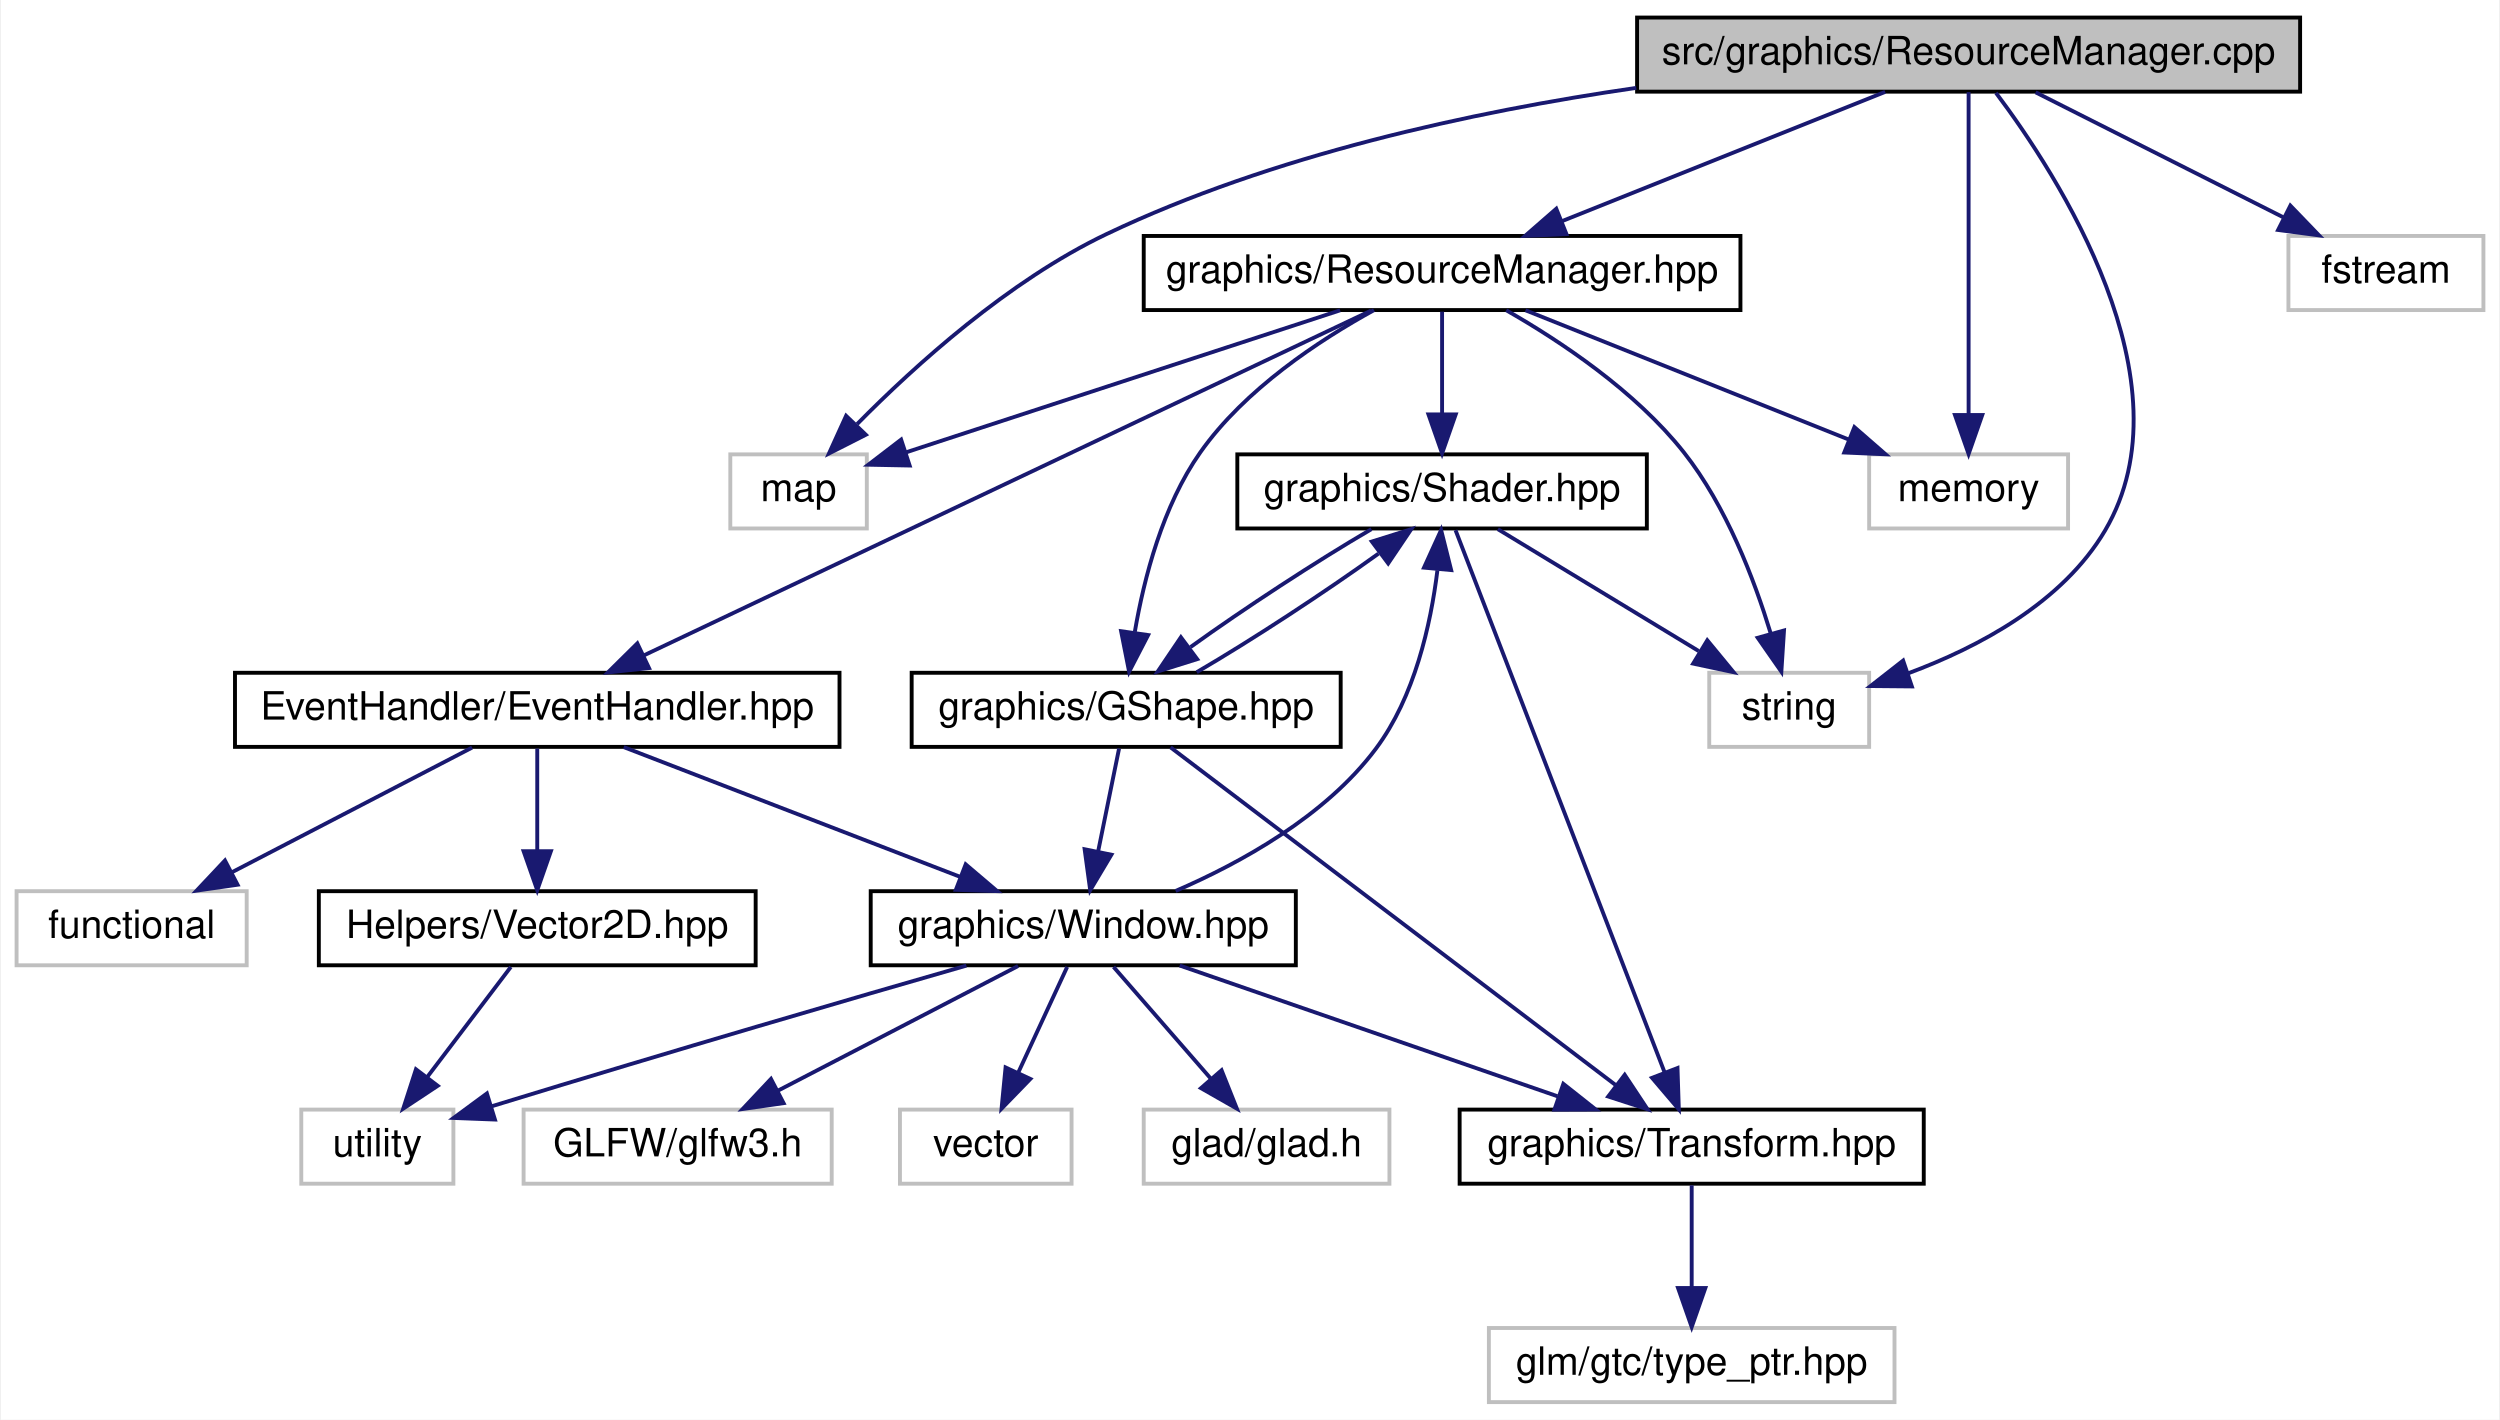
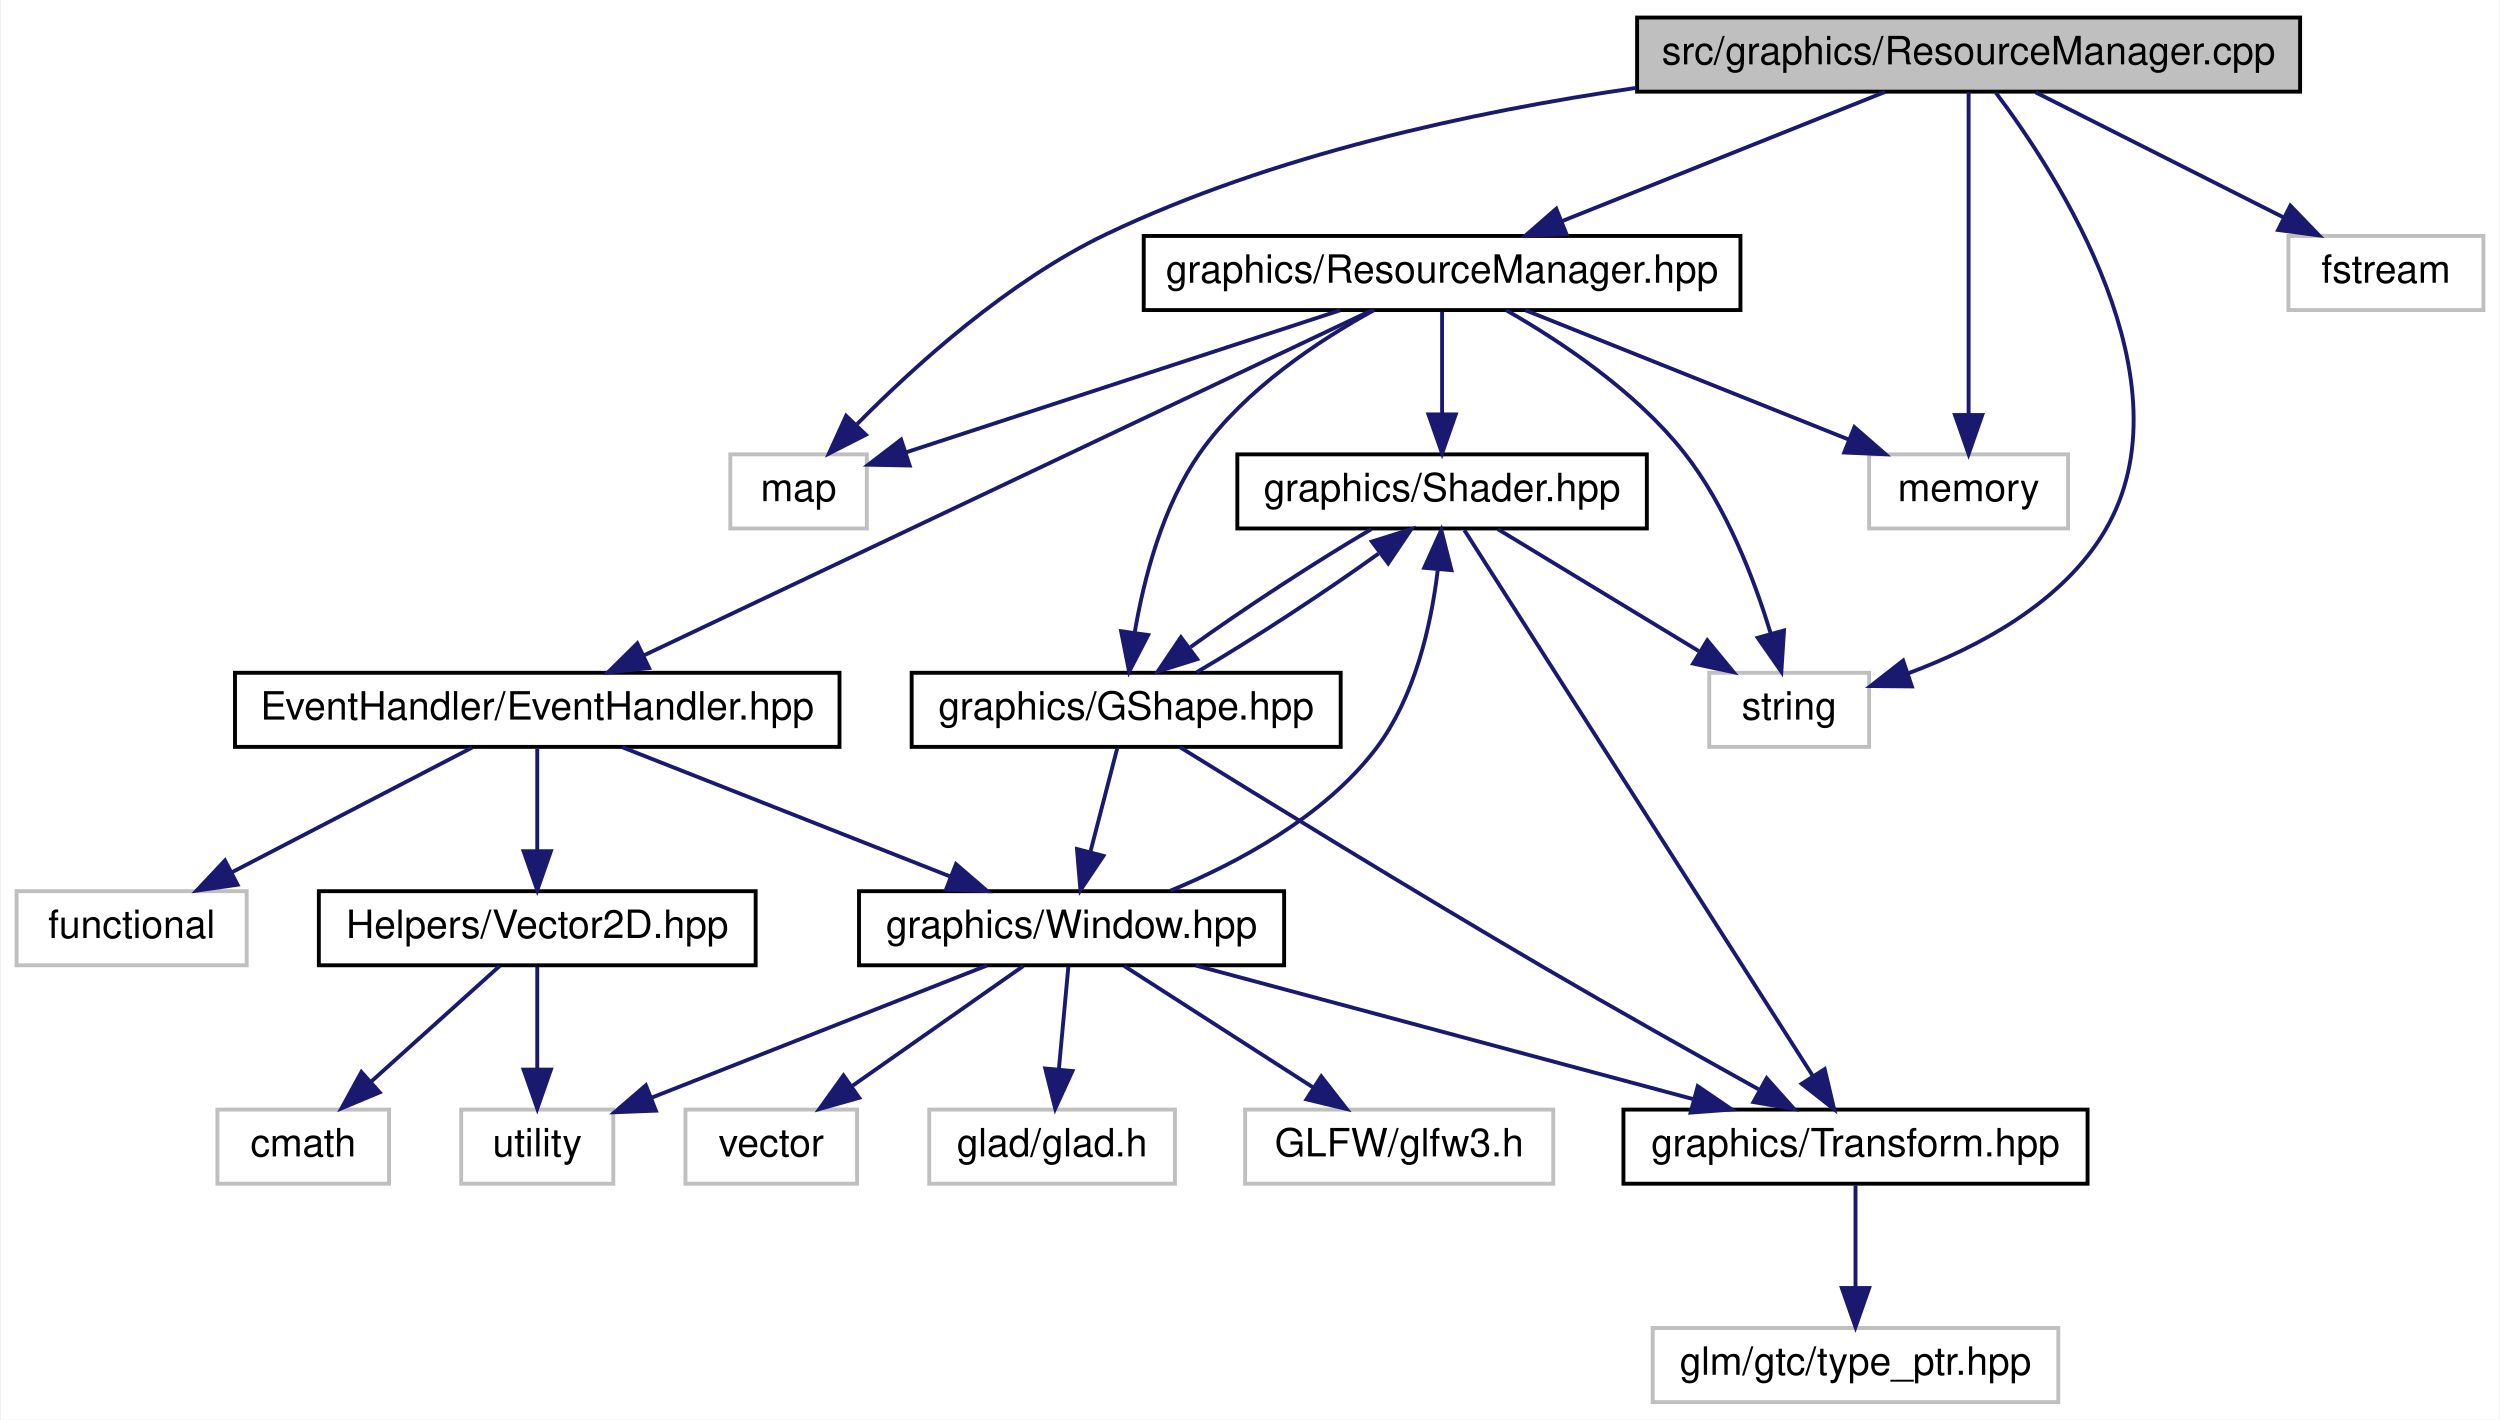
<svg xmlns="http://www.w3.org/2000/svg" xmlns:xlink="http://www.w3.org/1999/xlink" width="641pt" height="364pt" viewBox="0.00 0.00 640.50 364.00">
  <g id="graph0" class="graph" transform="scale(1 1) rotate(0) translate(4 360)">
    <polygon fill="white" stroke="transparent" points="-4,4 -4,-360 636.5,-360 636.5,4 -4,4" />
    <g id="node1" class="node">
      <g id="a_node1">
        <a xlink:title=" ">
          <polygon fill="#bfbfbf" stroke="black" points="415.5,-336.5 415.5,-355.5 585.5,-355.5 585.5,-336.5 415.5,-336.5" />
          <text text-anchor="middle" x="500.5" y="-343.5" font-family="Helvetica,sans-Serif" font-size="10.00">src/graphics/ResourceManager.cpp</text>
        </a>
      </g>
    </g>
    <g id="node2" class="node">
      <g id="a_node2">
        <a xlink:href="_resource_manager_8hpp.html" target="_top" xlink:title=" ">
          <polygon fill="white" stroke="black" points="289,-280.5 289,-299.5 442,-299.5 442,-280.5 289,-280.5" />
          <text text-anchor="middle" x="365.5" y="-287.5" font-family="Helvetica,sans-Serif" font-size="10.00">graphics/ResourceManager.hpp</text>
        </a>
      </g>
    </g>
    <g id="edge1" class="edge">
      <path fill="none" stroke="midnightblue" d="M479.11,-336.44C456.79,-327.52 421.6,-313.44 396.29,-303.32" />
      <polygon fill="midnightblue" stroke="midnightblue" points="397.38,-299.98 386.79,-299.52 394.78,-306.48 397.38,-299.98" />
    </g>
    <g id="node3" class="node">
      <g id="a_node3">
        <a xlink:title=" ">
          <polygon fill="white" stroke="#bfbfbf" points="183,-224.5 183,-243.5 218,-243.5 218,-224.5 183,-224.5" />
          <text text-anchor="middle" x="200.5" y="-231.5" font-family="Helvetica,sans-Serif" font-size="10.00">map</text>
        </a>
      </g>
    </g>
-     <g id="edge25" class="edge">
+     <g id="edge26" class="edge">
      <path fill="none" stroke="midnightblue" d="M415.3,-337.47C372.91,-331.32 321.83,-320.17 279.5,-300 254.34,-288.01 230.34,-266.29 215.53,-251.28" />
      <polygon fill="midnightblue" stroke="midnightblue" points="217.75,-248.53 208.3,-243.73 212.69,-253.38 217.75,-248.53" />
    </g>
    <g id="node4" class="node">
      <g id="a_node4">
        <a xlink:title=" ">
          <polygon fill="white" stroke="#bfbfbf" points="434,-168.5 434,-187.5 475,-187.5 475,-168.5 434,-168.5" />
          <text text-anchor="middle" x="454.5" y="-175.5" font-family="Helvetica,sans-Serif" font-size="10.00">string</text>
        </a>
      </g>
    </g>
-     <g id="edge26" class="edge">
+     <g id="edge27" class="edge">
      <path fill="none" stroke="midnightblue" d="M507.51,-336.2C523.16,-315.4 557.9,-262.07 535.5,-224 524.62,-205.52 503.11,-194.08 484.99,-187.36" />
      <polygon fill="midnightblue" stroke="midnightblue" points="485.95,-184 475.36,-184.1 483.71,-190.63 485.95,-184" />
    </g>
    <g id="node5" class="node">
      <g id="a_node5">
        <a xlink:title=" ">
          <polygon fill="white" stroke="#bfbfbf" points="475,-224.5 475,-243.5 526,-243.5 526,-224.5 475,-224.5" />
          <text text-anchor="middle" x="500.5" y="-231.5" font-family="Helvetica,sans-Serif" font-size="10.00">memory</text>
        </a>
      </g>
    </g>
-     <g id="edge27" class="edge">
+     <g id="edge28" class="edge">
      <path fill="none" stroke="midnightblue" d="M500.5,-336.37C500.5,-318.62 500.5,-277.67 500.5,-253.6" />
      <polygon fill="midnightblue" stroke="midnightblue" points="504,-253.59 500.5,-243.59 497,-253.59 504,-253.59" />
    </g>
-     <g id="node18" class="node">
-       <g id="a_node18">
+     <g id="node19" class="node">
+       <g id="a_node19">
        <a xlink:title=" ">
          <polygon fill="white" stroke="#bfbfbf" points="582.5,-280.5 582.5,-299.5 632.5,-299.5 632.5,-280.5 582.5,-280.5" />
          <text text-anchor="middle" x="607.5" y="-287.5" font-family="Helvetica,sans-Serif" font-size="10.00">fstream</text>
        </a>
      </g>
    </g>
-     <g id="edge28" class="edge">
+     <g id="edge29" class="edge">
      <path fill="none" stroke="midnightblue" d="M517.69,-336.32C534.85,-327.66 561.45,-314.24 581.25,-304.25" />
      <polygon fill="midnightblue" stroke="midnightblue" points="583,-307.28 590.35,-299.65 579.85,-301.04 583,-307.28" />
    </g>
    <g id="edge2" class="edge">
      <path fill="none" stroke="midnightblue" d="M339.36,-280.44C308.98,-270.5 259.1,-254.18 228.11,-244.04" />
      <polygon fill="midnightblue" stroke="midnightblue" points="228.98,-240.64 218.39,-240.85 226.8,-247.29 228.98,-240.64" />
    </g>
    <g id="edge3" class="edge">
      <path fill="none" stroke="midnightblue" d="M381.95,-280.45C395.72,-272.59 415.05,-259.76 427.5,-244 438.37,-230.23 445.54,-211.45 449.75,-197.62" />
      <polygon fill="midnightblue" stroke="midnightblue" points="453.17,-198.35 452.49,-187.78 446.43,-196.47 453.17,-198.35" />
    </g>
    <g id="edge4" class="edge">
      <path fill="none" stroke="midnightblue" d="M386.89,-280.44C409.21,-271.52 444.4,-257.44 469.71,-247.32" />
      <polygon fill="midnightblue" stroke="midnightblue" points="471.22,-250.48 479.21,-243.52 468.62,-243.98 471.22,-250.48" />
    </g>
    <g id="node6" class="node">
      <g id="a_node6">
        <a xlink:href="_shader_8hpp.html" target="_top" xlink:title=" ">
          <polygon fill="white" stroke="black" points="313,-224.5 313,-243.5 418,-243.5 418,-224.5 313,-224.5" />
          <text text-anchor="middle" x="365.5" y="-231.5" font-family="Helvetica,sans-Serif" font-size="10.00">graphics/Shader.hpp</text>
        </a>
      </g>
    </g>
    <g id="edge5" class="edge">
      <path fill="none" stroke="midnightblue" d="M365.5,-280.08C365.5,-273.01 365.5,-262.86 365.5,-253.99" />
      <polygon fill="midnightblue" stroke="midnightblue" points="369,-253.75 365.5,-243.75 362,-253.75 369,-253.75" />
    </g>
    <g id="node7" class="node">
      <g id="a_node7">
        <a xlink:href="_g_shape_8hpp.html" target="_top" xlink:title=" ">
          <polygon fill="white" stroke="black" points="229.5,-168.5 229.5,-187.5 339.5,-187.5 339.5,-168.5 229.5,-168.5" />
          <text text-anchor="middle" x="284.5" y="-175.5" font-family="Helvetica,sans-Serif" font-size="10.00">graphics/GShape.hpp</text>
        </a>
      </g>
    </g>
    <g id="edge19" class="edge">
      <path fill="none" stroke="midnightblue" d="M348.04,-280.48C334.04,-272.79 314.91,-260.2 303.5,-244 293.87,-230.33 289.08,-211.8 286.72,-198.01" />
      <polygon fill="midnightblue" stroke="midnightblue" points="290.13,-197.17 285.26,-187.77 283.2,-198.16 290.13,-197.17" />
    </g>
    <g id="node15" class="node">
      <g id="a_node15">
        <a xlink:href="_event_handler_8hpp.html" target="_top" xlink:title=" ">
          <polygon fill="white" stroke="black" points="56,-168.5 56,-187.5 211,-187.5 211,-168.5 56,-168.5" />
          <text text-anchor="middle" x="133.5" y="-175.5" font-family="Helvetica,sans-Serif" font-size="10.00">EventHandler/EventHandler.hpp</text>
        </a>
      </g>
    </g>
    <g id="edge20" class="edge">
      <path fill="none" stroke="midnightblue" d="M347.3,-280.37C306.72,-261.13 208.68,-214.65 160.77,-191.93" />
      <polygon fill="midnightblue" stroke="midnightblue" points="162.16,-188.71 151.62,-187.59 159.16,-195.04 162.16,-188.71" />
    </g>
    <g id="edge6" class="edge">
      <path fill="none" stroke="midnightblue" d="M379.8,-224.32C393.68,-215.9 414.99,-202.97 431.3,-193.07" />
      <polygon fill="midnightblue" stroke="midnightblue" points="433.5,-195.83 440.24,-187.65 429.87,-189.85 433.5,-195.83" />
    </g>
    <g id="edge7" class="edge">
      <path fill="none" stroke="midnightblue" d="M347.37,-224.32C333.4,-216.18 314.54,-203.84 301,-194.09" />
      <polygon fill="midnightblue" stroke="midnightblue" points="302.71,-191 292.6,-187.83 298.53,-196.61 302.71,-191" />
    </g>
    <g id="node13" class="node">
      <g id="a_node13">
        <a xlink:href="_transform_8hpp.html" target="_top" xlink:title=" ">
-           <polygon fill="white" stroke="black" points="370,-56.5 370,-75.5 489,-75.5 489,-56.5 370,-56.5" />
-           <text text-anchor="middle" x="429.5" y="-63.5" font-family="Helvetica,sans-Serif" font-size="10.00">graphics/Transform.hpp</text>
+           <polygon fill="white" stroke="black" points="412,-56.5 412,-75.5 531,-75.5 531,-56.5 412,-56.5" />
+           <text text-anchor="middle" x="471.5" y="-63.5" font-family="Helvetica,sans-Serif" font-size="10.00">graphics/Transform.hpp</text>
        </a>
      </g>
    </g>
    <g id="edge18" class="edge">
-       <path fill="none" stroke="midnightblue" d="M368.94,-224.08C379.06,-197.83 408.86,-120.55 422.52,-85.12" />
-       <polygon fill="midnightblue" stroke="midnightblue" points="425.86,-86.16 426.2,-75.57 419.33,-83.64 425.86,-86.16" />
+       <path fill="none" stroke="midnightblue" d="M371.2,-224.08C388.1,-197.61 438.16,-119.21 460.51,-84.21" />
+       <polygon fill="midnightblue" stroke="midnightblue" points="463.6,-85.88 466.03,-75.57 457.7,-82.11 463.6,-85.88" />
    </g>
    <g id="edge16" class="edge">
      <path fill="none" stroke="midnightblue" d="M302.59,-187.65C316.64,-195.83 335.64,-208.28 349.2,-218.06" />
      <polygon fill="midnightblue" stroke="midnightblue" points="347.49,-221.15 357.6,-224.32 351.68,-215.54 347.49,-221.15" />
    </g>
    <g id="node8" class="node">
      <g id="a_node8">
        <a xlink:href="_window_8hpp.html" target="_top" xlink:title=" ">
-           <polygon fill="white" stroke="black" points="219,-112.5 219,-131.5 328,-131.5 328,-112.5 219,-112.5" />
-           <text text-anchor="middle" x="273.5" y="-119.5" font-family="Helvetica,sans-Serif" font-size="10.00">graphics/Window.hpp</text>
+           <polygon fill="white" stroke="black" points="216,-112.5 216,-131.5 325,-131.5 325,-112.5 216,-112.5" />
+           <text text-anchor="middle" x="270.5" y="-119.5" font-family="Helvetica,sans-Serif" font-size="10.00">graphics/Window.hpp</text>
        </a>
      </g>
    </g>
    <g id="edge8" class="edge">
-       <path fill="none" stroke="midnightblue" d="M282.68,-168.08C281.23,-160.93 279.13,-150.64 277.31,-141.69" />
-       <polygon fill="midnightblue" stroke="midnightblue" points="280.71,-140.85 275.28,-131.75 273.85,-142.25 280.71,-140.85" />
+       <path fill="none" stroke="midnightblue" d="M282.19,-168.08C280.33,-160.93 277.66,-150.64 275.35,-141.69" />
+       <polygon fill="midnightblue" stroke="midnightblue" points="278.67,-140.55 272.77,-131.75 271.89,-142.31 278.67,-140.55" />
    </g>
    <g id="edge17" class="edge">
-       <path fill="none" stroke="midnightblue" d="M295.88,-168.37C320.55,-149.65 379.21,-105.15 409.95,-81.83" />
-       <polygon fill="midnightblue" stroke="midnightblue" points="412.32,-84.42 418.17,-75.59 408.09,-78.85 412.32,-84.42" />
+       <path fill="none" stroke="midnightblue" d="M298.26,-168.44C318.55,-155.86 357.73,-131.75 391.5,-112 409.84,-101.27 430.78,-89.52 446.63,-80.71" />
+       <polygon fill="midnightblue" stroke="midnightblue" points="448.72,-83.55 455.78,-75.64 445.33,-77.43 448.72,-83.55" />
    </g>
    <g id="edge13" class="edge">
-       <path fill="none" stroke="midnightblue" d="M297.18,-131.56C313.91,-138.79 335.57,-150.74 348.5,-168 358.45,-181.27 362.59,-199.85 364.3,-213.75" />
-       <polygon fill="midnightblue" stroke="midnightblue" points="360.86,-214.46 365.25,-224.1 367.83,-213.83 360.86,-214.46" />
+       <path fill="none" stroke="midnightblue" d="M295.85,-131.63C313.14,-138.77 335.23,-150.6 348.5,-168 358.56,-181.19 362.69,-199.78 364.37,-213.7" />
+       <polygon fill="midnightblue" stroke="midnightblue" points="360.92,-214.42 365.29,-224.08 367.9,-213.81 360.92,-214.42" />
    </g>
    <g id="node9" class="node">
      <g id="a_node9">
        <a xlink:title=" ">
-           <polygon fill="white" stroke="#bfbfbf" points="289,-56.5 289,-75.5 352,-75.5 352,-56.5 289,-56.5" />
-           <text text-anchor="middle" x="320.5" y="-63.5" font-family="Helvetica,sans-Serif" font-size="10.00">glad/glad.h</text>
+           <polygon fill="white" stroke="#bfbfbf" points="234,-56.5 234,-75.5 297,-75.5 297,-56.5 234,-56.5" />
+           <text text-anchor="middle" x="265.5" y="-63.5" font-family="Helvetica,sans-Serif" font-size="10.00">glad/glad.h</text>
        </a>
      </g>
    </g>
    <g id="edge9" class="edge">
-       <path fill="none" stroke="midnightblue" d="M281.26,-112.08C288.04,-104.3 298.04,-92.8 306.26,-83.37" />
-       <polygon fill="midnightblue" stroke="midnightblue" points="308.96,-85.59 312.88,-75.75 303.68,-81 308.96,-85.59" />
+       <path fill="none" stroke="midnightblue" d="M269.67,-112.08C269.02,-105.01 268.08,-94.86 267.26,-85.99" />
+       <polygon fill="midnightblue" stroke="midnightblue" points="270.72,-85.39 266.31,-75.75 263.75,-86.03 270.72,-85.39" />
    </g>
    <g id="node10" class="node">
      <g id="a_node10">
        <a xlink:title=" ">
-           <polygon fill="white" stroke="#bfbfbf" points="130,-56.5 130,-75.5 209,-75.5 209,-56.5 130,-56.5" />
-           <text text-anchor="middle" x="169.5" y="-63.5" font-family="Helvetica,sans-Serif" font-size="10.00">GLFW/glfw3.h</text>
+           <polygon fill="white" stroke="#bfbfbf" points="315,-56.5 315,-75.5 394,-75.5 394,-56.5 315,-56.5" />
+           <text text-anchor="middle" x="354.5" y="-63.5" font-family="Helvetica,sans-Serif" font-size="10.00">GLFW/glfw3.h</text>
        </a>
      </g>
    </g>
    <g id="edge10" class="edge">
-       <path fill="none" stroke="midnightblue" d="M256.79,-112.32C240.19,-103.7 214.5,-90.36 195.28,-80.39" />
-       <polygon fill="midnightblue" stroke="midnightblue" points="196.66,-77.16 186.17,-75.65 193.43,-83.37 196.66,-77.16" />
+       <path fill="none" stroke="midnightblue" d="M284,-112.32C297.1,-103.9 317.21,-90.97 332.61,-81.07" />
+       <polygon fill="midnightblue" stroke="midnightblue" points="334.52,-84.01 341.04,-75.65 330.73,-78.12 334.52,-84.01" />
    </g>
    <g id="node11" class="node">
      <g id="a_node11">
        <a xlink:title=" ">
-           <polygon fill="white" stroke="#bfbfbf" points="73,-56.5 73,-75.5 112,-75.5 112,-56.5 73,-56.5" />
-           <text text-anchor="middle" x="92.5" y="-63.5" font-family="Helvetica,sans-Serif" font-size="10.00">utility</text>
+           <polygon fill="white" stroke="#bfbfbf" points="114,-56.5 114,-75.5 153,-75.5 153,-56.5 114,-56.5" />
+           <text text-anchor="middle" x="133.5" y="-63.5" font-family="Helvetica,sans-Serif" font-size="10.00">utility</text>
        </a>
      </g>
    </g>
    <g id="edge11" class="edge">
-       <path fill="none" stroke="midnightblue" d="M243.53,-112.42C214.63,-104.1 169.41,-90.95 121.91,-76.38" />
-       <polygon fill="midnightblue" stroke="midnightblue" points="122.65,-72.95 112.06,-73.36 120.59,-79.64 122.65,-72.95" />
+       <path fill="none" stroke="midnightblue" d="M248.79,-112.44C225.61,-103.31 188.74,-88.77 162.95,-78.61" />
+       <polygon fill="midnightblue" stroke="midnightblue" points="163.91,-75.23 153.33,-74.82 161.35,-81.74 163.91,-75.23" />
    </g>
    <g id="node12" class="node">
      <g id="a_node12">
        <a xlink:title=" ">
-           <polygon fill="white" stroke="#bfbfbf" points="226.5,-56.5 226.5,-75.5 270.5,-75.5 270.5,-56.5 226.5,-56.5" />
-           <text text-anchor="middle" x="248.5" y="-63.5" font-family="Helvetica,sans-Serif" font-size="10.00">vector</text>
+           <polygon fill="white" stroke="#bfbfbf" points="171.5,-56.5 171.5,-75.5 215.5,-75.5 215.5,-56.5 171.5,-56.5" />
+           <text text-anchor="middle" x="193.5" y="-63.5" font-family="Helvetica,sans-Serif" font-size="10.00">vector</text>
        </a>
      </g>
    </g>
    <g id="edge12" class="edge">
-       <path fill="none" stroke="midnightblue" d="M269.37,-112.08C265.99,-104.77 261.08,-94.18 256.88,-85.1" />
-       <polygon fill="midnightblue" stroke="midnightblue" points="259.93,-83.36 252.55,-75.75 253.58,-86.3 259.93,-83.36" />
+       <path fill="none" stroke="midnightblue" d="M258.13,-112.32C246.34,-104.06 228.37,-91.45 214.36,-81.63" />
+       <polygon fill="midnightblue" stroke="midnightblue" points="216.04,-78.53 205.84,-75.65 212.02,-84.26 216.04,-78.53" />
    </g>
    <g id="edge14" class="edge">
-       <path fill="none" stroke="midnightblue" d="M298.22,-112.44C324.35,-103.4 365.76,-89.06 395.08,-78.92" />
-       <polygon fill="midnightblue" stroke="midnightblue" points="396.59,-82.1 404.9,-75.52 394.3,-75.48 396.59,-82.1" />
+       <path fill="none" stroke="midnightblue" d="M302.35,-112.44C336.9,-103.16 392.18,-88.31 430.08,-78.13" />
+       <polygon fill="midnightblue" stroke="midnightblue" points="431.05,-81.49 439.8,-75.52 429.23,-74.73 431.05,-81.49" />
    </g>
    <g id="node14" class="node">
      <g id="a_node14">
        <a xlink:title=" ">
-           <polygon fill="white" stroke="#bfbfbf" points="377.5,-0.5 377.5,-19.5 481.5,-19.5 481.5,-0.5 377.5,-0.5" />
-           <text text-anchor="middle" x="429.5" y="-7.5" font-family="Helvetica,sans-Serif" font-size="10.00">glm/gtc/type_ptr.hpp</text>
+           <polygon fill="white" stroke="#bfbfbf" points="419.5,-0.5 419.5,-19.5 523.5,-19.5 523.5,-0.5 419.5,-0.5" />
+           <text text-anchor="middle" x="471.5" y="-7.5" font-family="Helvetica,sans-Serif" font-size="10.00">glm/gtc/type_ptr.hpp</text>
        </a>
      </g>
    </g>
    <g id="edge15" class="edge">
-       <path fill="none" stroke="midnightblue" d="M429.5,-56.08C429.5,-49.01 429.5,-38.86 429.5,-29.99" />
-       <polygon fill="midnightblue" stroke="midnightblue" points="433,-29.75 429.5,-19.75 426,-29.75 433,-29.75" />
+       <path fill="none" stroke="midnightblue" d="M471.5,-56.08C471.5,-49.01 471.5,-38.86 471.5,-29.99" />
+       <polygon fill="midnightblue" stroke="midnightblue" points="475,-29.75 471.5,-19.75 468,-29.75 475,-29.75" />
    </g>
    <g id="edge22" class="edge">
-       <path fill="none" stroke="midnightblue" d="M155.68,-168.44C178.93,-159.48 215.65,-145.31 241.92,-135.18" />
-       <polygon fill="midnightblue" stroke="midnightblue" points="243.35,-138.38 251.42,-131.52 240.83,-131.85 243.35,-138.38" />
+       <path fill="none" stroke="midnightblue" d="M155.21,-168.44C177.85,-159.52 213.57,-145.44 239.25,-135.32" />
+       <polygon fill="midnightblue" stroke="midnightblue" points="240.87,-138.44 248.89,-131.52 238.31,-131.93 240.87,-138.44" />
    </g>
    <g id="node16" class="node">
      <g id="a_node16">
        <a xlink:title=" ">
          <polygon fill="white" stroke="#bfbfbf" points="0,-112.5 0,-131.5 59,-131.5 59,-112.5 0,-112.5" />
          <text text-anchor="middle" x="29.5" y="-119.5" font-family="Helvetica,sans-Serif" font-size="10.00">functional</text>
        </a>
      </g>
    </g>
    <g id="edge21" class="edge">
      <path fill="none" stroke="midnightblue" d="M116.79,-168.32C100.19,-159.7 74.5,-146.36 55.28,-136.39" />
      <polygon fill="midnightblue" stroke="midnightblue" points="56.66,-133.16 46.17,-131.65 53.43,-139.37 56.66,-133.16" />
    </g>
    <g id="node17" class="node">
      <g id="a_node17">
        <a xlink:href="_vector2_d_8hpp.html" target="_top" xlink:title=" ">
          <polygon fill="white" stroke="black" points="77.5,-112.5 77.5,-131.5 189.5,-131.5 189.5,-112.5 77.5,-112.5" />
          <text text-anchor="middle" x="133.5" y="-119.5" font-family="Helvetica,sans-Serif" font-size="10.00">Helpers/Vector2D.hpp</text>
        </a>
      </g>
    </g>
    <g id="edge23" class="edge">
      <path fill="none" stroke="midnightblue" d="M133.5,-168.08C133.5,-161.01 133.5,-150.86 133.5,-141.99" />
      <polygon fill="midnightblue" stroke="midnightblue" points="137,-141.75 133.5,-131.75 130,-141.75 137,-141.75" />
    </g>
    <g id="edge24" class="edge">
-       <path fill="none" stroke="midnightblue" d="M126.73,-112.08C120.94,-104.46 112.44,-93.26 105.36,-83.94" />
-       <polygon fill="midnightblue" stroke="midnightblue" points="107.98,-81.6 99.14,-75.75 102.4,-85.83 107.98,-81.6" />
+       <path fill="none" stroke="midnightblue" d="M133.5,-112.08C133.5,-105.01 133.5,-94.86 133.5,-85.99" />
+       <polygon fill="midnightblue" stroke="midnightblue" points="137,-85.75 133.5,-75.75 130,-85.75 137,-85.75" />
+     </g>
+     <g id="node18" class="node">
+       <g id="a_node18">
+         <a xlink:title=" ">
+           <polygon fill="white" stroke="#bfbfbf" points="51.5,-56.5 51.5,-75.5 95.5,-75.5 95.5,-56.5 51.5,-56.5" />
+           <text text-anchor="middle" x="73.5" y="-63.5" font-family="Helvetica,sans-Serif" font-size="10.00">cmath</text>
+         </a>
+       </g>
+     </g>
+     <g id="edge25" class="edge">
+       <path fill="none" stroke="midnightblue" d="M123.86,-112.32C114.99,-104.34 101.63,-92.31 90.89,-82.65" />
+       <polygon fill="midnightblue" stroke="midnightblue" points="93.09,-79.92 83.32,-75.83 88.41,-85.13 93.09,-79.92" />
    </g>
  </g>
</svg>
